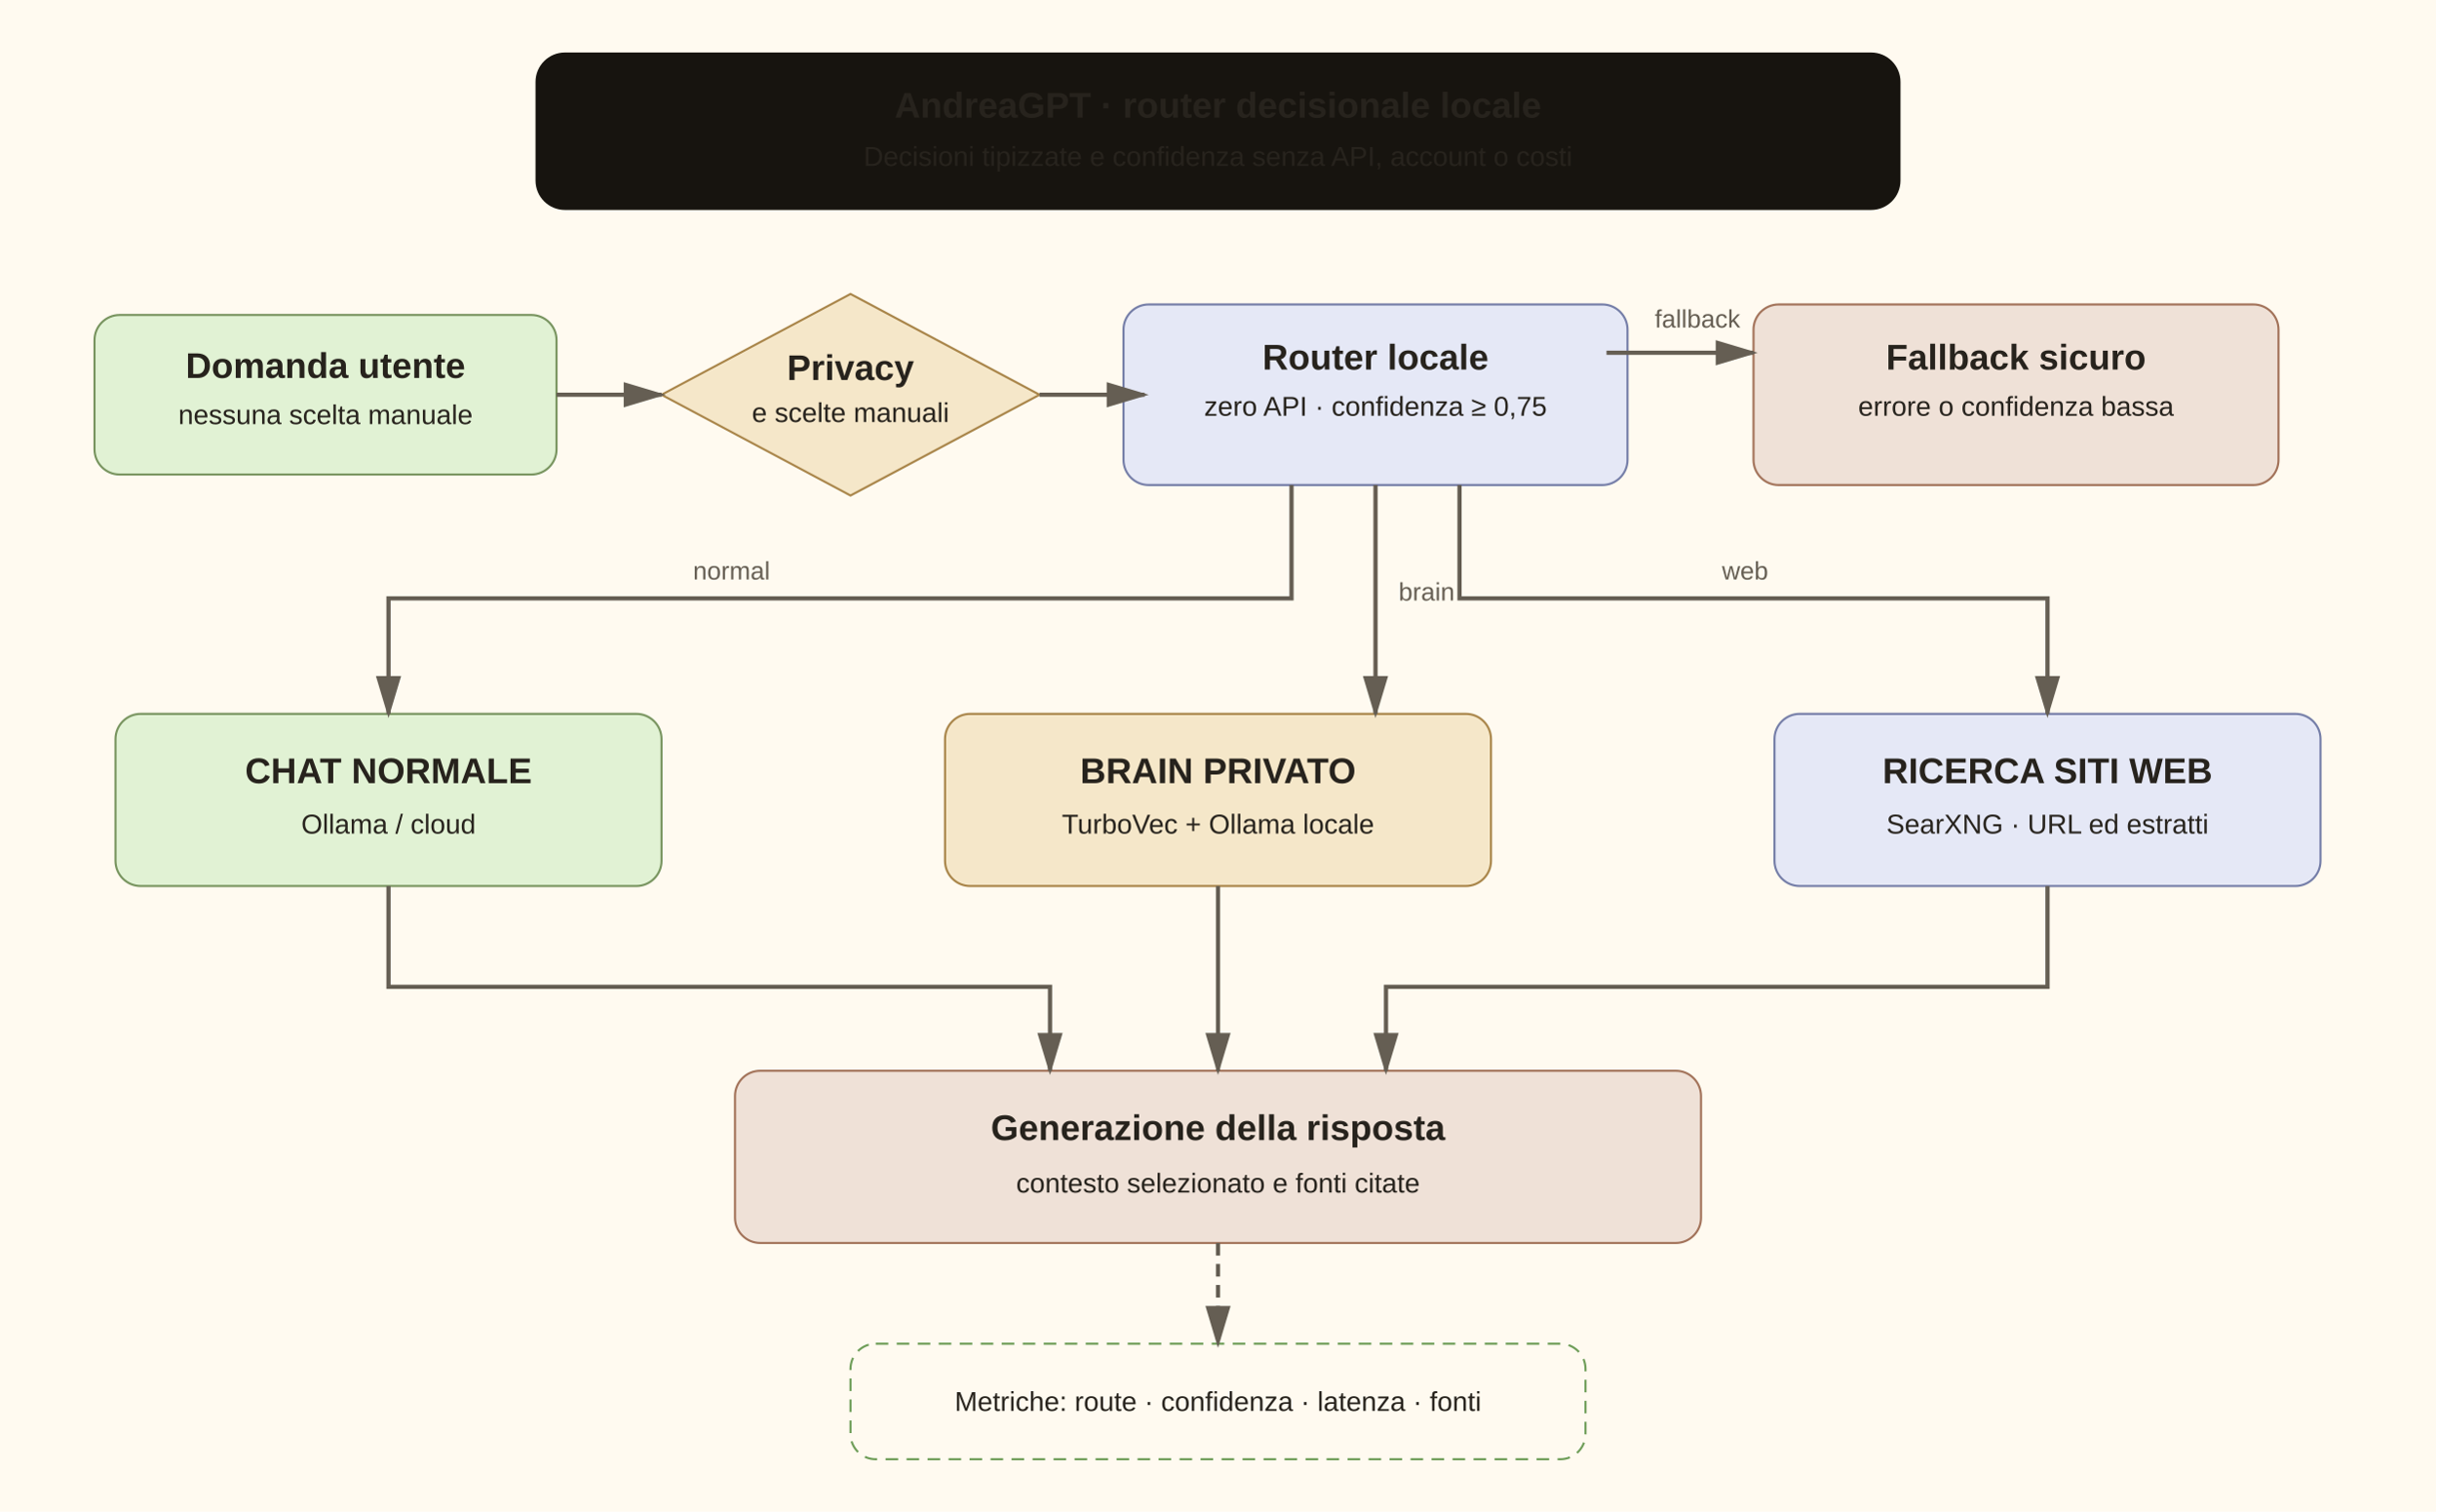
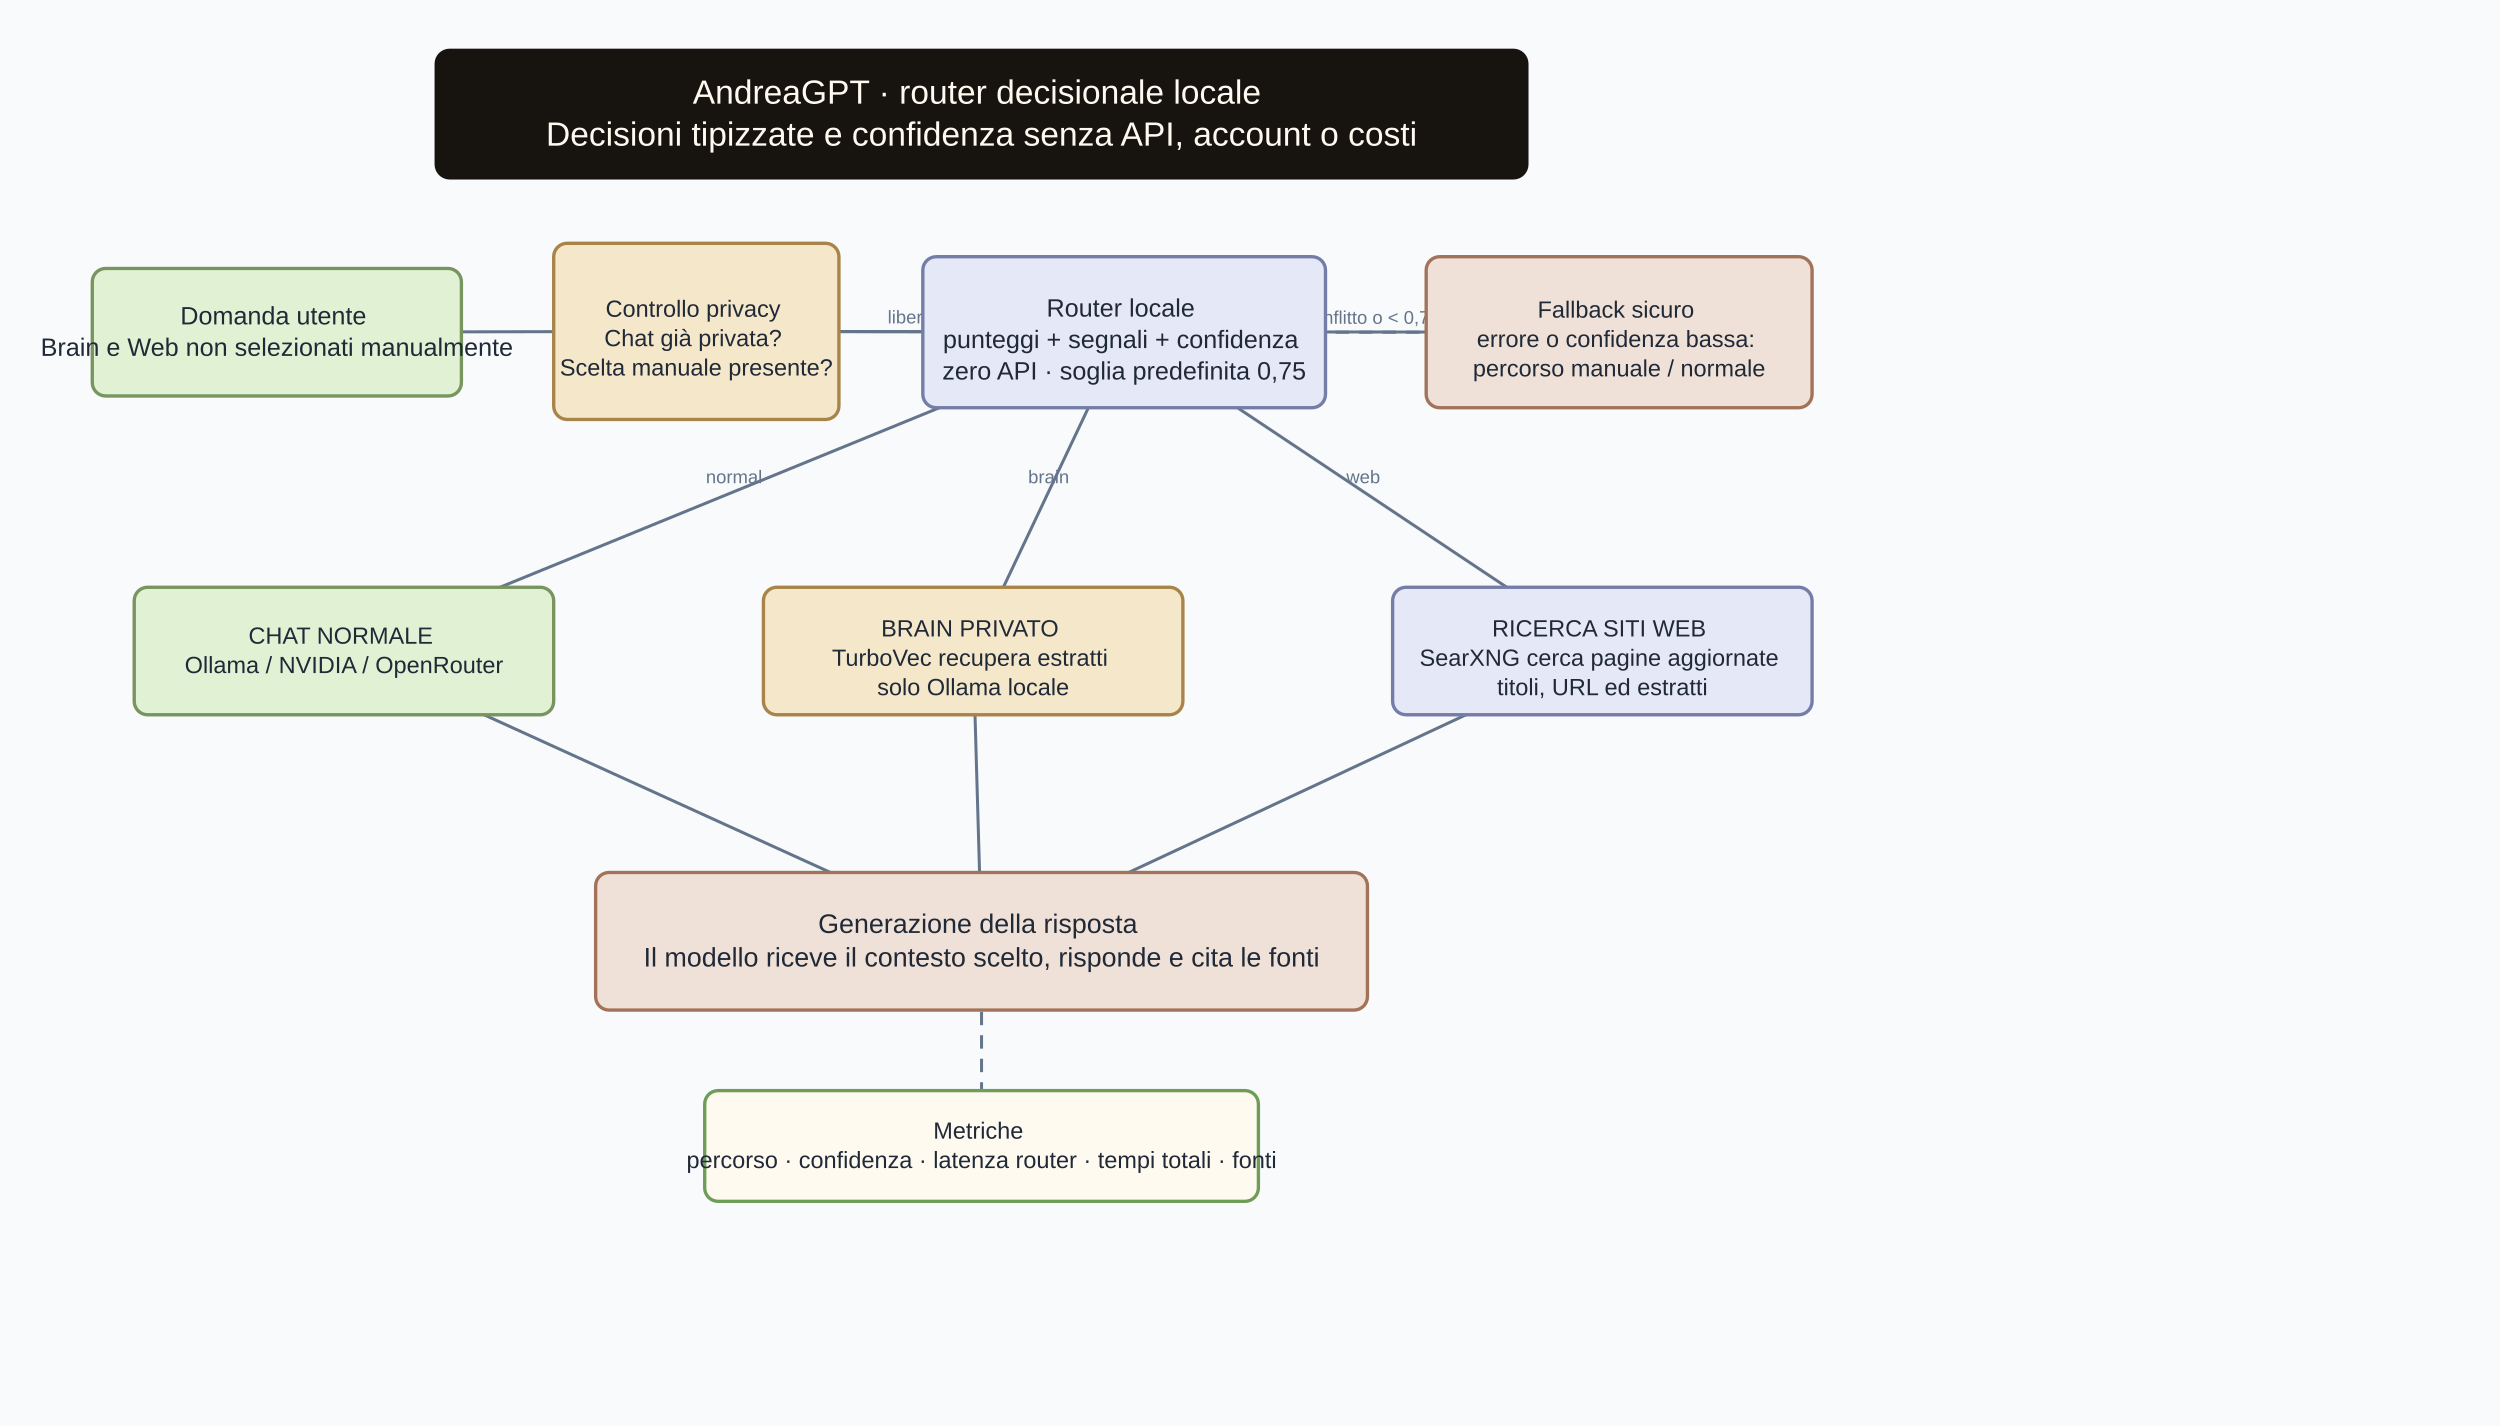
- <svg xmlns="http://www.w3.org/2000/svg" width="1160" height="720" viewBox="0 0 1160 720" role="img" aria-labelledby="title desc">
+ <svg xmlns="http://www.w3.org/2000/svg" width="1490" height="850" viewBox="0 0 1490 850">
  <defs>
-     <marker id="a" markerWidth="10" markerHeight="10" refX="9" refY="3" orient="auto">
-       <path d="M0,0 L10,3 L0,6 Z" fill="#655e53" />
+     <marker id="arrow" markerWidth="10" markerHeight="8" refX="9" refY="4" orient="auto">
+       <path d="M 0 0 L 10 4 L 0 8 z" fill="#64748b" />
    </marker>
-     <style>text{font-family:Arial,sans-serif;fill:#27231d}.h{font-weight:700;font-size:17px}.s{font-size:13px}.edge{fill:none;stroke:#655e53;stroke-width:2;marker-end:url(#a)}.label{font-size:12px;fill:#655e53}</style>
  </defs>
-   <rect width="1160" height="720" fill="#fffaf0" />
-   <rect x="255" y="25" width="650" height="75" rx="14" fill="#17140f" />
-   <text x="580" y="56" text-anchor="middle" class="h" fill="#fffaf0">AndreaGPT · router decisionale locale</text>
-   <text x="580" y="79" text-anchor="middle" class="s" fill="#fffaf0">Decisioni tipizzate e confidenza senza API, account o costi</text>
+   <rect width="100%" height="100%" fill="#f8fafc" />
  <g>
-     <rect x="45" y="150" width="220" height="76" rx="12" fill="#e1f2d4" stroke="#78945f" />
-     <text x="155" y="180" text-anchor="middle" class="h">Domanda utente</text>
-     <text x="155" y="202" text-anchor="middle" class="s">nessuna scelta manuale</text>
+     <line x1="165" y1="198" x2="415" y2="197.5" stroke="#64748b" stroke-width="1.8" marker-end="url(#arrow)" />
  </g>
  <g>
-     <path d="M405 140 L495 188 L405 236 L315 188 Z" fill="#f5e7c9" stroke="#a88448" />
-     <text x="405" y="181" text-anchor="middle" class="h">Privacy</text>
-     <text x="405" y="201" text-anchor="middle" class="s">e scelte manuali</text>
+     <line x1="415" y1="197.5" x2="670" y2="198" stroke="#64748b" stroke-width="1.8" marker-end="url(#arrow)" />
+     <text x="542.5" y="192.75" text-anchor="middle" fill="#64748b" font-family="Arial, sans-serif" font-size="11">libera</text>
  </g>
  <g>
-     <rect x="535" y="145" width="240" height="86" rx="12" fill="#e5e8f6" stroke="#747da7" />
-     <text x="655" y="176" text-anchor="middle" class="h">Router locale</text>
-     <text x="655" y="198" text-anchor="middle" class="s">zero API · confidenza ≥ 0,75</text>
+     <line x1="415" y1="197.5" x2="965" y2="198" stroke="#64748b" stroke-width="1.8" marker-end="url(#arrow)" />
+     <text x="690" y="192.75" text-anchor="middle" fill="#64748b" font-family="Arial, sans-serif" font-size="11">privata / manuale</text>
  </g>
  <g>
-     <rect x="835" y="145" width="250" height="86" rx="12" fill="#efe1d7" stroke="#a27259" />
-     <text x="960" y="176" text-anchor="middle" class="h">Fallback sicuro</text>
-     <text x="960" y="198" text-anchor="middle" class="s">errore o confidenza bassa</text>
-   </g>
-   <path class="edge" d="M265 188 H315" />
-   <path class="edge" d="M495 188 H545" />
-   <path class="edge" d="M765 168 H835" />
-   <text x="788" y="156" class="label">fallback</text>
-   <g>
-     <rect x="55" y="340" width="260" height="82" rx="12" fill="#e1f2d4" stroke="#78945f" />
-     <text x="185" y="373" text-anchor="middle" class="h">CHAT NORMALE</text>
-     <text x="185" y="397" text-anchor="middle" class="s">Ollama / cloud</text>
+     <line x1="670" y1="198" x2="965" y2="198" stroke="#64748b" stroke-width="1.8" stroke-dasharray="8 6" marker-end="url(#arrow)" />
+     <text x="817.5" y="193" text-anchor="middle" fill="#64748b" font-family="Arial, sans-serif" font-size="11">conflitto o &lt; 0,75</text>
  </g>
  <g>
-     <rect x="450" y="340" width="260" height="82" rx="12" fill="#f5e7c9" stroke="#a88448" />
-     <text x="580" y="373" text-anchor="middle" class="h">BRAIN PRIVATO</text>
-     <text x="580" y="397" text-anchor="middle" class="s">TurboVec + Ollama locale</text>
+     <line x1="670" y1="198" x2="205" y2="388" stroke="#64748b" stroke-width="1.8" marker-end="url(#arrow)" />
+     <text x="437.5" y="288" text-anchor="middle" fill="#64748b" font-family="Arial, sans-serif" font-size="11">normal</text>
  </g>
  <g>
-     <rect x="845" y="340" width="260" height="82" rx="12" fill="#e5e8f6" stroke="#747da7" />
-     <text x="975" y="373" text-anchor="middle" class="h">RICERCA SITI WEB</text>
-     <text x="975" y="397" text-anchor="middle" class="s">SearXNG · URL ed estratti</text>
+     <line x1="670" y1="198" x2="580" y2="388" stroke="#64748b" stroke-width="1.8" marker-end="url(#arrow)" />
+     <text x="625" y="288" text-anchor="middle" fill="#64748b" font-family="Arial, sans-serif" font-size="11">brain</text>
  </g>
-   <path class="edge" d="M615 231 V285 H185 V340" />
-   <text x="330" y="276" class="label">normal</text>
-   <path class="edge" d="M655 231 V340" />
-   <text x="666" y="286" class="label">brain</text>
-   <path class="edge" d="M695 231 V285 H975 V340" />
-   <text x="820" y="276" class="label">web</text>
-   <rect x="350" y="510" width="460" height="82" rx="12" fill="#efe1d7" stroke="#a27259" />
-   <text x="580" y="543" text-anchor="middle" class="h">Generazione della risposta</text>
-   <text x="580" y="568" text-anchor="middle" class="s">contesto selezionato e fonti citate</text>
-   <path class="edge" d="M185 422 V470 H500 V510" />
-   <path class="edge" d="M580 422 V510" />
-   <path class="edge" d="M975 422 V470 H660 V510" />
-   <rect x="405" y="640" width="350" height="55" rx="12" fill="#fffaf0" stroke="#6e9d58" stroke-dasharray="6 4" />
-   <text x="580" y="672" text-anchor="middle" class="s">Metriche: route · confidenza · latenza · fonti</text>
-   <path class="edge" stroke-dasharray="6 4" d="M580 592 V640" />
+   <g>
+     <line x1="670" y1="198" x2="955" y2="388" stroke="#64748b" stroke-width="1.8" marker-end="url(#arrow)" />
+     <text x="812.5" y="288" text-anchor="middle" fill="#64748b" font-family="Arial, sans-serif" font-size="11">web</text>
+   </g>
+   <g>
+     <line x1="205" y1="388" x2="585" y2="561" stroke="#64748b" stroke-width="1.8" marker-end="url(#arrow)" />
+   </g>
+   <g>
+     <line x1="580" y1="388" x2="585" y2="561" stroke="#64748b" stroke-width="1.8" marker-end="url(#arrow)" />
+   </g>
+   <g>
+     <line x1="955" y1="388" x2="585" y2="561" stroke="#64748b" stroke-width="1.8" marker-end="url(#arrow)" />
+   </g>
+   <g>
+     <line x1="585" y1="561" x2="585" y2="683" stroke="#64748b" stroke-width="1.8" stroke-dasharray="8 6" marker-end="url(#arrow)" />
+   </g>
+   <g>
+     <rect x="260" y="30" width="650" height="76" rx="8" fill="#17140f" stroke="#17140f" stroke-width="2" />
+     <text x="585" y="61.8" text-anchor="middle" fill="#fffaf0" font-family="Arial, sans-serif" font-size="20" font-weight="400">
+       <tspan x="585" dy="0">AndreaGPT · router decisionale locale</tspan>
+       <tspan x="585" dy="25">Decisioni tipizzate e confidenza senza API, account o costi</tspan>
+     </text>
+   </g>
+   <g>
+     <rect x="55" y="160" width="220" height="76" rx="8" fill="#e1f2d4" stroke="#78945f" stroke-width="2" />
+     <text x="165" y="193.35" text-anchor="middle" fill="#1f2937" font-family="Arial, sans-serif" font-size="15" font-weight="400">
+       <tspan x="165" dy="0">Domanda utente</tspan>
+       <tspan x="165" dy="18.75">Brain e Web non selezionati manualmente</tspan>
+     </text>
+   </g>
+   <g>
+     <rect x="330" y="145" width="170" height="105" rx="8" fill="#f5e7c9" stroke="#a88448" stroke-width="2" />
+     <text x="415" y="188.82" text-anchor="middle" fill="#1f2937" font-family="Arial, sans-serif" font-size="14" font-weight="400">
+       <tspan x="415" dy="0">Controllo privacy</tspan>
+       <tspan x="415" dy="17.5">Chat già privata?</tspan>
+       <tspan x="415" dy="17.5">Scelta manuale presente?</tspan>
+     </text>
+   </g>
+   <g>
+     <rect x="550" y="153" width="240" height="90" rx="8" fill="#e5e8f6" stroke="#747da7" stroke-width="2" />
+     <text x="670" y="188.7" text-anchor="middle" fill="#1f2937" font-family="Arial, sans-serif" font-size="15" font-weight="400">
+       <tspan x="670" dy="0">Router locale</tspan>
+       <tspan x="670" dy="18.75">punteggi + segnali + confidenza</tspan>
+       <tspan x="670" dy="18.75">zero API · soglia predefinita 0,75</tspan>
+     </text>
+   </g>
+   <g>
+     <rect x="850" y="153" width="230" height="90" rx="8" fill="#efe1d7" stroke="#a27259" stroke-width="2" />
+     <text x="965" y="189.32" text-anchor="middle" fill="#1f2937" font-family="Arial, sans-serif" font-size="14" font-weight="400">
+       <tspan x="965" dy="0">Fallback sicuro</tspan>
+       <tspan x="965" dy="17.5">errore o confidenza bassa:</tspan>
+       <tspan x="965" dy="17.5">percorso manuale / normale</tspan>
+     </text>
+   </g>
+   <g>
+     <rect x="80" y="350" width="250" height="76" rx="8" fill="#e1f2d4" stroke="#78945f" stroke-width="2" />
+     <text x="205" y="383.66" text-anchor="middle" fill="#1f2937" font-family="Arial, sans-serif" font-size="14" font-weight="400">
+       <tspan x="205" dy="0">CHAT NORMALE</tspan>
+       <tspan x="205" dy="17.5">Ollama / NVIDIA / OpenRouter</tspan>
+     </text>
+   </g>
+   <g>
+     <rect x="455" y="350" width="250" height="76" rx="8" fill="#f5e7c9" stroke="#a88448" stroke-width="2" />
+     <text x="580" y="379.32" text-anchor="middle" fill="#1f2937" font-family="Arial, sans-serif" font-size="14" font-weight="400">
+       <tspan x="580" dy="0">BRAIN PRIVATO</tspan>
+       <tspan x="580" dy="17.5">TurboVec recupera estratti</tspan>
+       <tspan x="580" dy="17.5">solo Ollama locale</tspan>
+     </text>
+   </g>
+   <g>
+     <rect x="830" y="350" width="250" height="76" rx="8" fill="#e5e8f6" stroke="#747da7" stroke-width="2" />
+     <text x="955" y="379.32" text-anchor="middle" fill="#1f2937" font-family="Arial, sans-serif" font-size="14" font-weight="400">
+       <tspan x="955" dy="0">RICERCA SITI WEB</tspan>
+       <tspan x="955" dy="17.5">SearXNG cerca pagine aggiornate</tspan>
+       <tspan x="955" dy="17.5">titoli, URL ed estratti</tspan>
+     </text>
+   </g>
+   <g>
+     <rect x="355" y="520" width="460" height="82" rx="8" fill="#efe1d7" stroke="#a27259" stroke-width="2" />
+     <text x="585" y="556.04" text-anchor="middle" fill="#1f2937" font-family="Arial, sans-serif" font-size="16" font-weight="400">
+       <tspan x="585" dy="0">Generazione della risposta</tspan>
+       <tspan x="585" dy="20">Il modello riceve il contesto scelto, risponde e cita le fonti</tspan>
+     </text>
+   </g>
+   <g>
+     <rect x="420" y="650" width="330" height="66" rx="8" fill="#fffaf0" stroke="#6e9d58" stroke-width="2" />
+     <text x="585" y="678.66" text-anchor="middle" fill="#1f2937" font-family="Arial, sans-serif" font-size="14" font-weight="400">
+       <tspan x="585" dy="0">Metriche</tspan>
+       <tspan x="585" dy="17.5">percorso · confidenza · latenza router · tempi totali · fonti</tspan>
+     </text>
+   </g>
</svg>
